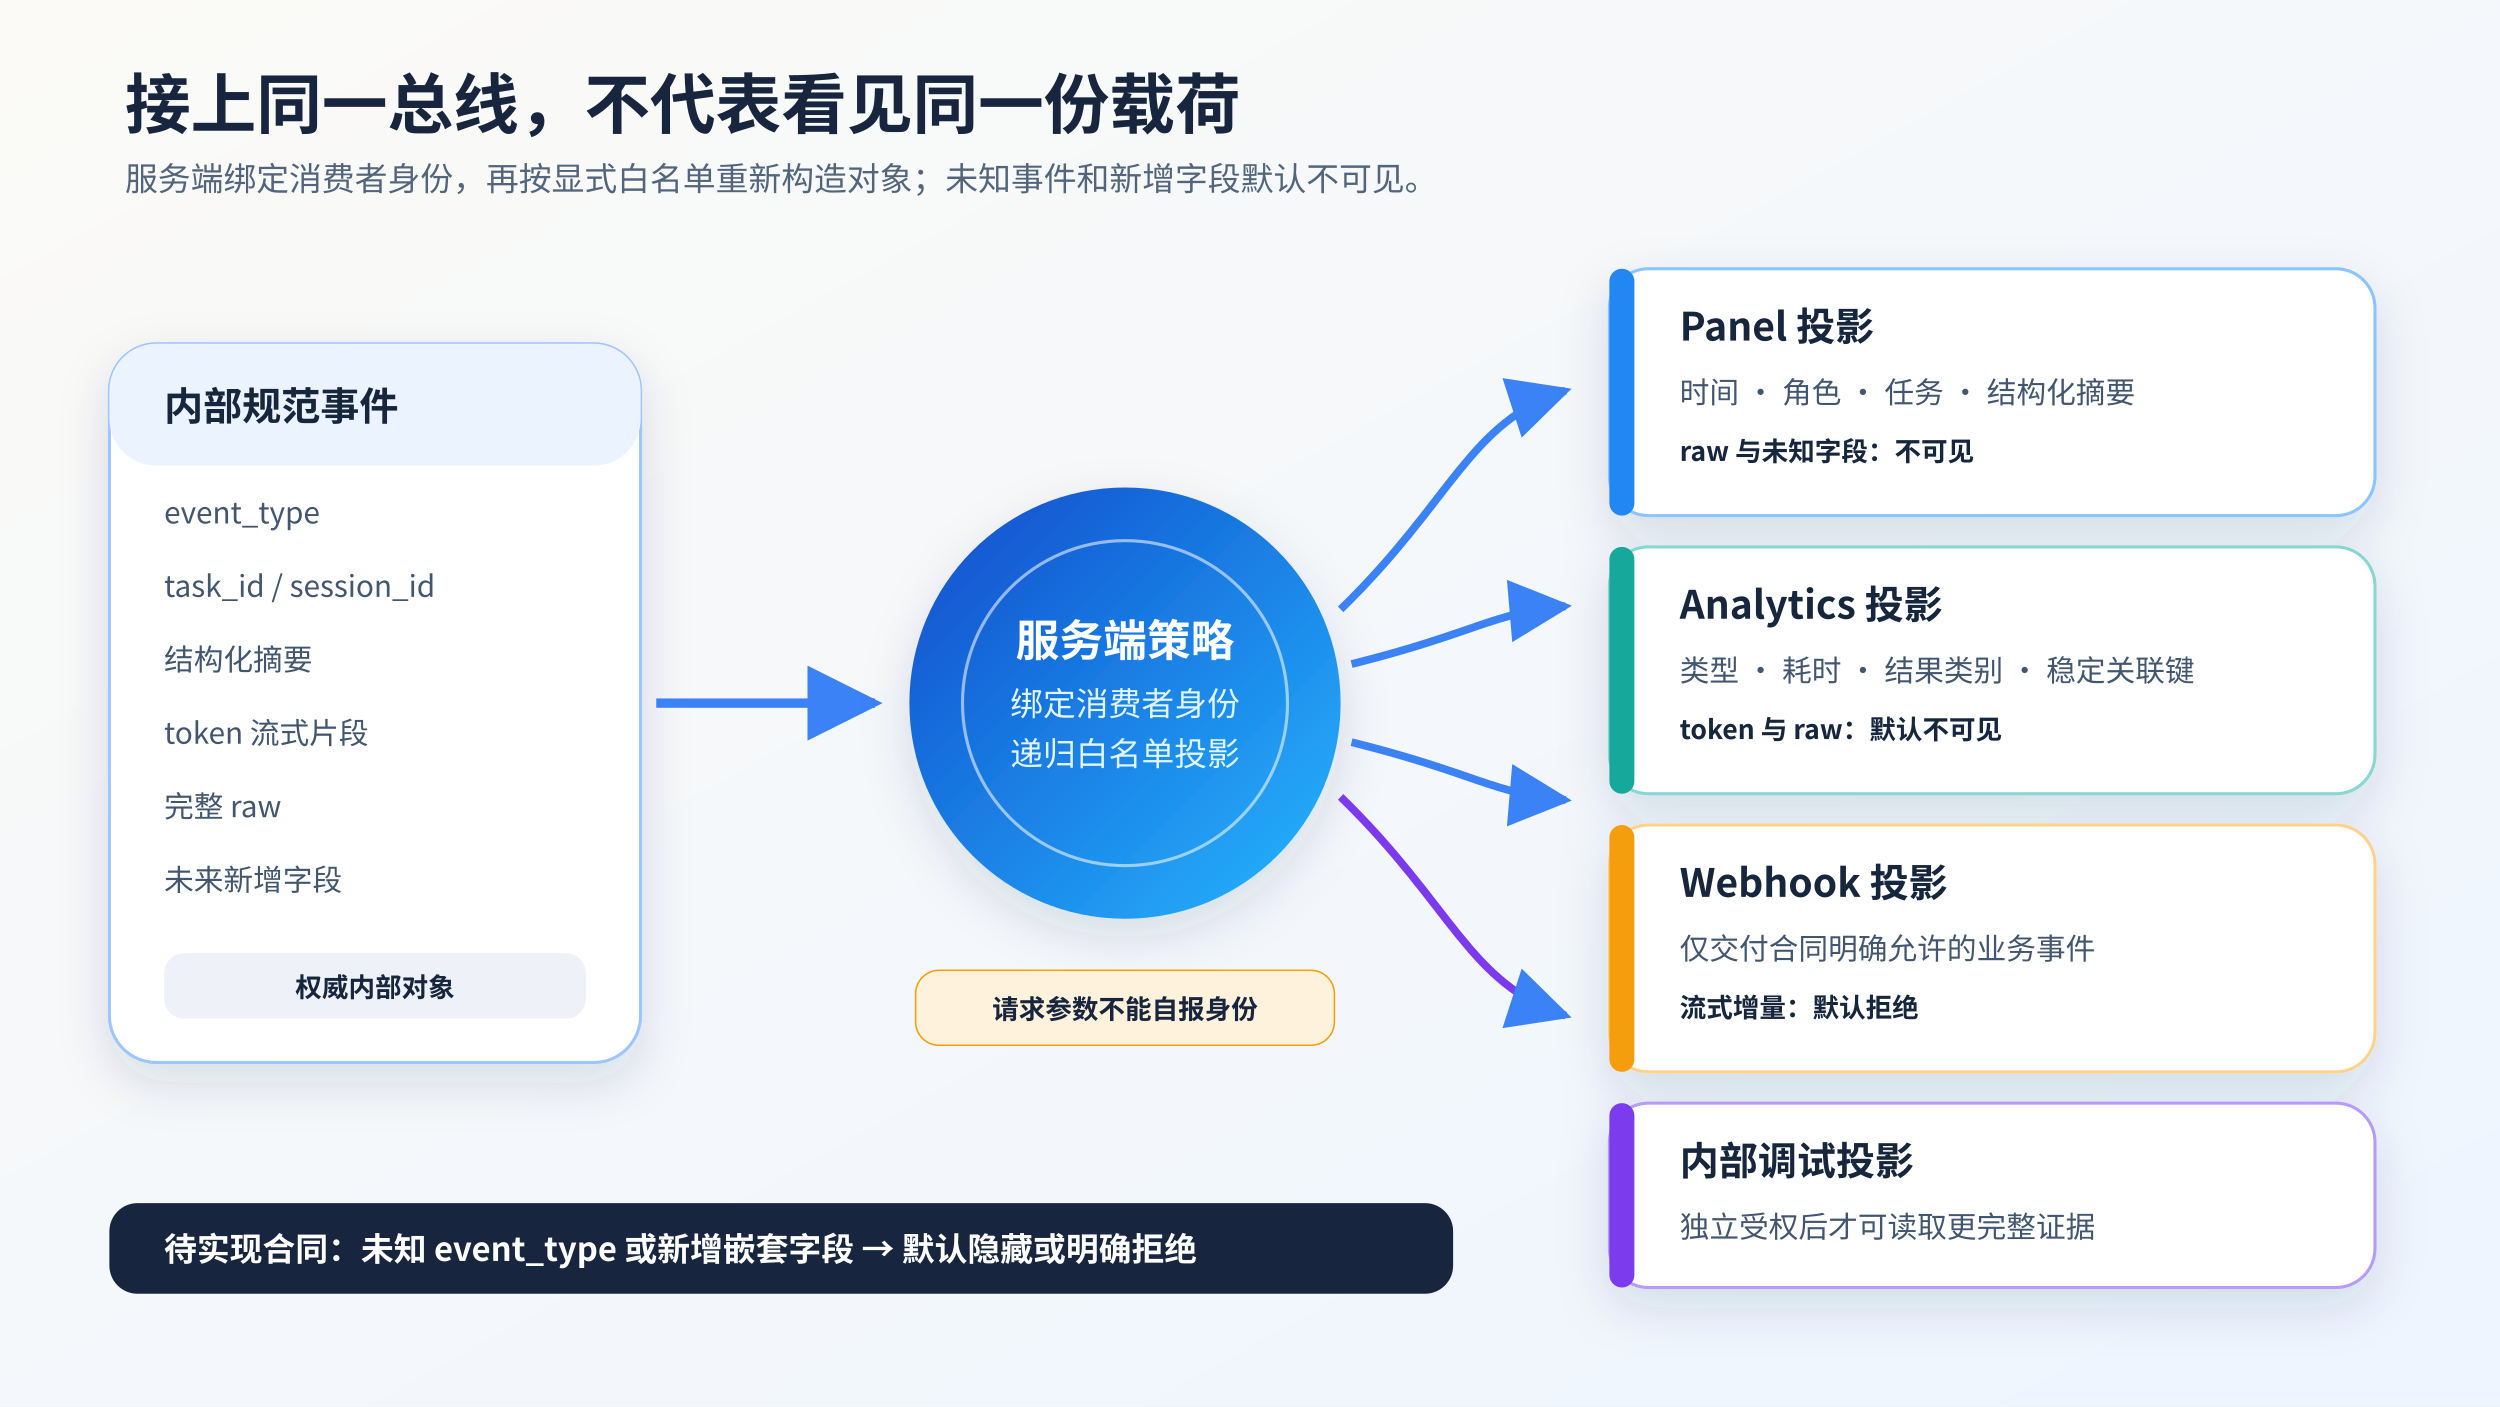
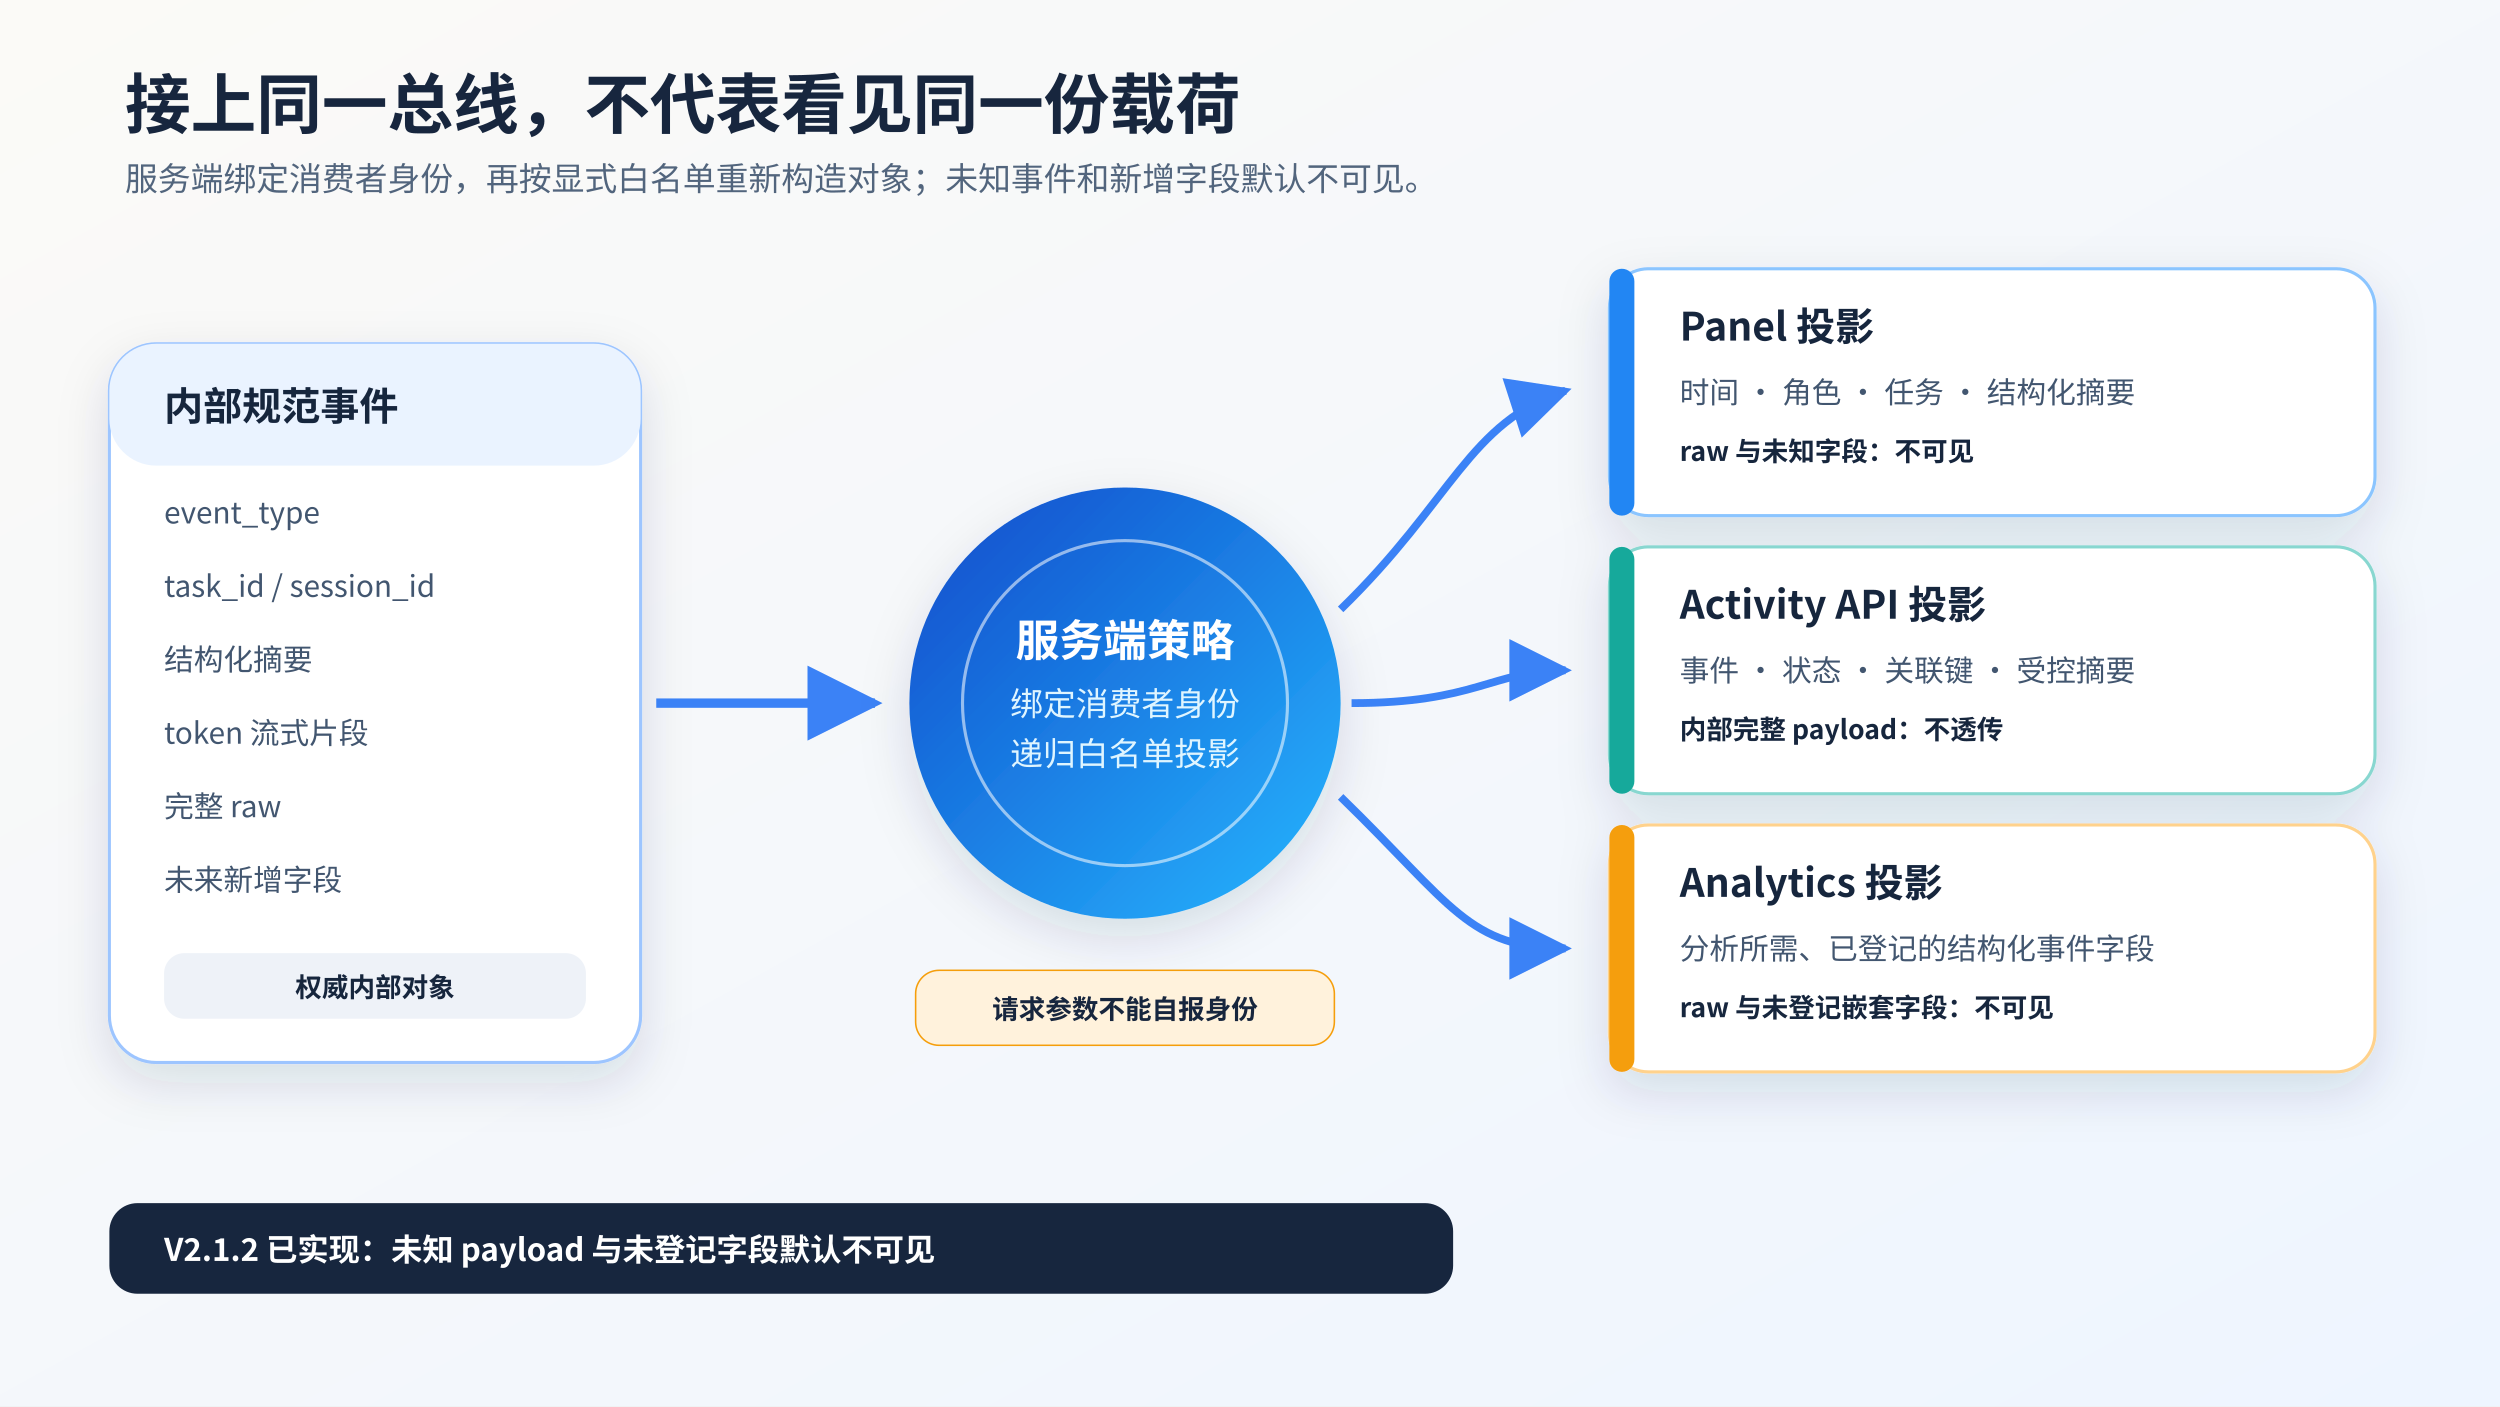
<svg xmlns="http://www.w3.org/2000/svg" width="1600" height="900" viewBox="0 0 1600 900" role="img" aria-labelledby="title desc">
  <defs>
    <linearGradient id="bg2" x1="0" y1="0" x2="1" y2="1">
      <stop offset="0" stop-color="#fbfaf7" />
      <stop offset="1" stop-color="#eef5ff" />
    </linearGradient>
    <linearGradient id="core" x1="0" y1="0" x2="1" y2="1">
      <stop offset="0" stop-color="#0f4acb" />
      <stop offset="1" stop-color="#27b7ff" />
    </linearGradient>
    <filter id="shadow2" x="-20%" y="-20%" width="140%" height="140%">
      <feDropShadow dx="0" dy="12" stdDeviation="16" flood-color="#0e2b55" flood-opacity="0.13" />
    </filter>
    <marker id="arrow2" viewBox="0 0 10 10" refX="9" refY="5" markerWidth="8" markerHeight="8" orient="auto">
      <path d="M0 0 L10 5 L0 10z" fill="#3b82f6" />
    </marker>
    <style>
      text { font-family:'Microsoft YaHei','Noto Sans CJK SC',Arial,sans-serif; fill:#17263e; }
      .h1 { font-size:42px; font-weight:700; }
      .sub { font-size:21px; fill:#52657d; }
      .boxh { font-size:25px; font-weight:750; }
      .field { font-size:19px; fill:#42566f; }
      .tag { font-size:17px; font-weight:700; }
    </style>
  </defs>
  <rect width="1600" height="900" fill="url(#bg2)" />
  <text x="80" y="82" class="h1">接上同一总线，不代表看见同一份载荷</text>
  <text x="80" y="122" class="sub">服务端绑定消费者身份，再按显式白名单重新构造对象；未知事件和新增字段默认不可见。</text>
  <g filter="url(#shadow2)">
    <rect x="70" y="220" width="340" height="460" rx="30" fill="#ffffff" stroke="#9dc5ff" stroke-width="2" />
    <rect x="70" y="220" width="340" height="78" rx="30" fill="#eaf3ff" />
    <text x="105" y="269" class="boxh">内部规范事件</text>
    <text x="105" y="335" class="field">event_type</text>
    <text x="105" y="382" class="field">task_id / session_id</text>
    <text x="105" y="429" class="field">结构化摘要</text>
    <text x="105" y="476" class="field">token 流式片段</text>
    <text x="105" y="523" class="field">完整 raw</text>
    <text x="105" y="570" class="field">未来新增字段</text>
    <rect x="105" y="610" width="270" height="42" rx="13" fill="#eef2f8" />
    <text x="240" y="638" text-anchor="middle" class="tag" fill="#53657c">权威内部对象</text>
  </g>
  <line x1="420" y1="450" x2="560" y2="450" stroke="#3b82f6" stroke-width="6" marker-end="url(#arrow2)" />
  <g filter="url(#shadow2)">
    <circle cx="720" cy="450" r="138" fill="url(#core)" />
    <circle cx="720" cy="450" r="104" fill="none" stroke="#ffffff" stroke-width="2" stroke-opacity="0.55" />
    <text x="720" y="420" text-anchor="middle" font-size="28" font-weight="750" style="fill:#ffffff">服务端策略</text>
    <text x="720" y="458" text-anchor="middle" font-size="21" style="fill:#dff5ff">绑定消费者身份</text>
    <text x="720" y="490" text-anchor="middle" font-size="21" style="fill:#dff5ff">递归白名单投影</text>
  </g>
  <rect x="586" y="621" width="268" height="48" rx="15" fill="#fff2dc" stroke="#f59e0b" />
  <text x="720" y="652" text-anchor="middle" class="tag" fill="#b96500">请求参数不能自报身份</text>
  <path d="M858 390 C930 320 940 270 1002 250" fill="none" stroke="#3b82f6" stroke-width="5" marker-end="url(#arrow2)" />
-   <path d="M865 425 C945 405 955 392 1002 388" fill="none" stroke="#3b82f6" stroke-width="5" marker-end="url(#arrow2)" />
-   <path d="M865 475 C945 495 955 508 1002 512" fill="none" stroke="#3b82f6" stroke-width="5" marker-end="url(#arrow2)" />
-   <path d="M858 510 C930 580 940 630 1002 650" fill="none" stroke="#7c3aed" stroke-width="5" marker-end="url(#arrow2)" />
+   <path d="M865 450 C945 450 955 429 1002 429" fill="none" stroke="#3b82f6" stroke-width="5" marker-end="url(#arrow2)" />
+   <path d="M858 510 C930 580 940 607 1002 607" fill="none" stroke="#3b82f6" stroke-width="5" marker-end="url(#arrow2)" />
  <g filter="url(#shadow2)">
    <rect x="1030" y="172" width="490" height="158" rx="25" fill="#ffffff" stroke="#8bc5ff" stroke-width="2" />
    <rect x="1030" y="172" width="16" height="158" rx="8" fill="#2386f3" />
    <text x="1075" y="218" class="boxh">Panel 投影</text>
    <text x="1075" y="258" class="field">时间 · 角色 · 任务 · 结构化摘要</text>
    <text x="1075" y="295" class="tag" fill="#2386f3">raw 与未知字段：不可见</text>
    <rect x="1030" y="350" width="490" height="158" rx="25" fill="#ffffff" stroke="#88d7d0" stroke-width="2" />
    <rect x="1030" y="350" width="16" height="158" rx="8" fill="#19a99b" />
-     <text x="1075" y="396" class="boxh">Analytics 投影</text>
-     <text x="1075" y="436" class="field">类型 · 耗时 · 结果类别 · 稳定关联键</text>
-     <text x="1075" y="473" class="tag" fill="#168a80">token 与 raw：默认不可见</text>
+     <text x="1075" y="396" class="boxh">Activity API 投影</text>
+     <text x="1075" y="436" class="field">事件 · 状态 · 关联键 · 受控摘要</text>
+     <text x="1075" y="473" class="tag" fill="#168a80">内部完整 payload：不透传</text>
    <rect x="1030" y="528" width="490" height="158" rx="25" fill="#ffffff" stroke="#ffd28c" stroke-width="2" />
    <rect x="1030" y="528" width="16" height="158" rx="8" fill="#f59e0b" />
-     <text x="1075" y="574" class="boxh">Webhook 投影</text>
-     <text x="1075" y="614" class="field">仅交付合同明确允许的业务事件</text>
-     <text x="1075" y="651" class="tag" fill="#bd6a00">流式增量：默认拒绝</text>
-     <rect x="1030" y="706" width="490" height="118" rx="25" fill="#ffffff" stroke="#b69cf8" stroke-width="2" />
-     <rect x="1030" y="706" width="16" height="118" rx="8" fill="#7c3aed" />
-     <text x="1075" y="752" class="boxh">内部调试投影</text>
-     <text x="1075" y="792" class="field">独立受权后才可读取更完整证据</text>
+     <text x="1075" y="574" class="boxh">Analytics 投影</text>
+     <text x="1075" y="614" class="field">分析所需、已登记的结构化事件字段</text>
+     <text x="1075" y="651" class="tag" fill="#bd6a00">raw 与未登记嵌套字段：不可见</text>
  </g>
  <rect x="70" y="770" width="860" height="58" rx="18" fill="#17263e" />
-   <text x="105" y="807" font-size="21" font-weight="700" style="fill:#ffffff">待实现合同：未知 event_type 或新增嵌套字段 → 默认隐藏或明确拒绝</text>
+   <text x="105" y="807" font-size="20" font-weight="700" style="fill:#ffffff">V2.1.2 已实现：未知 payload 与未登记字段默认不可见</text>
</svg>
